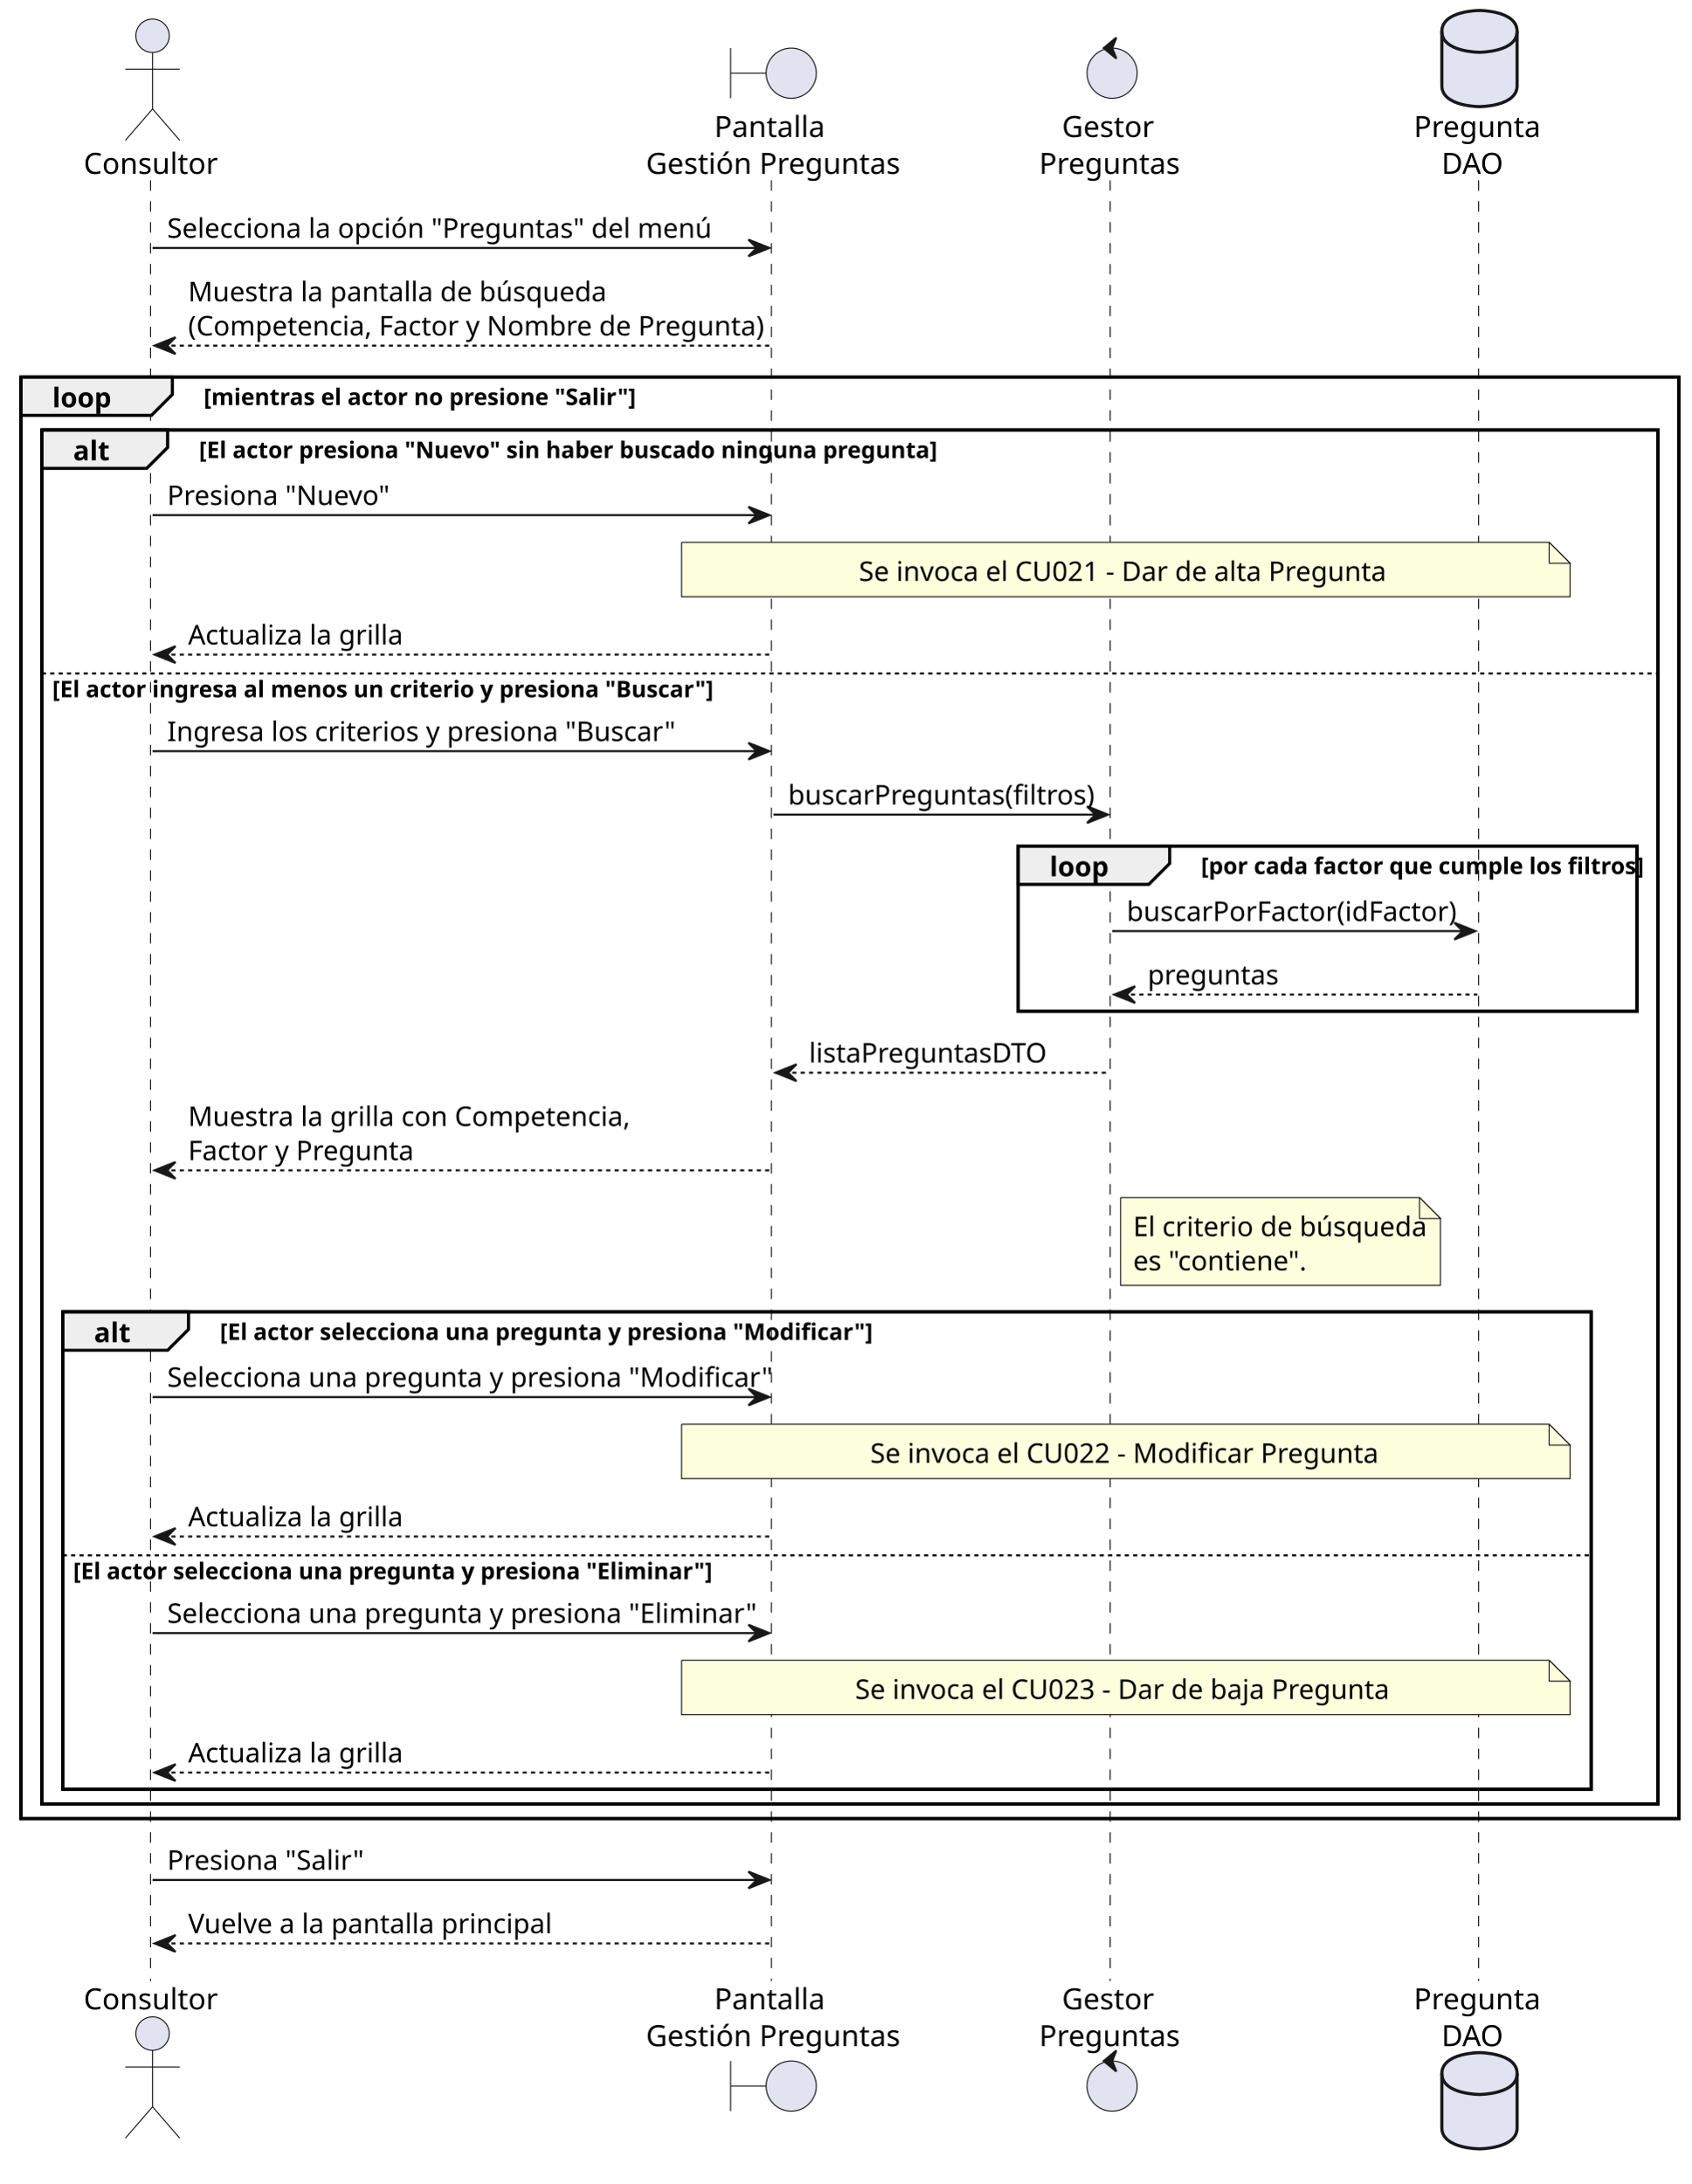
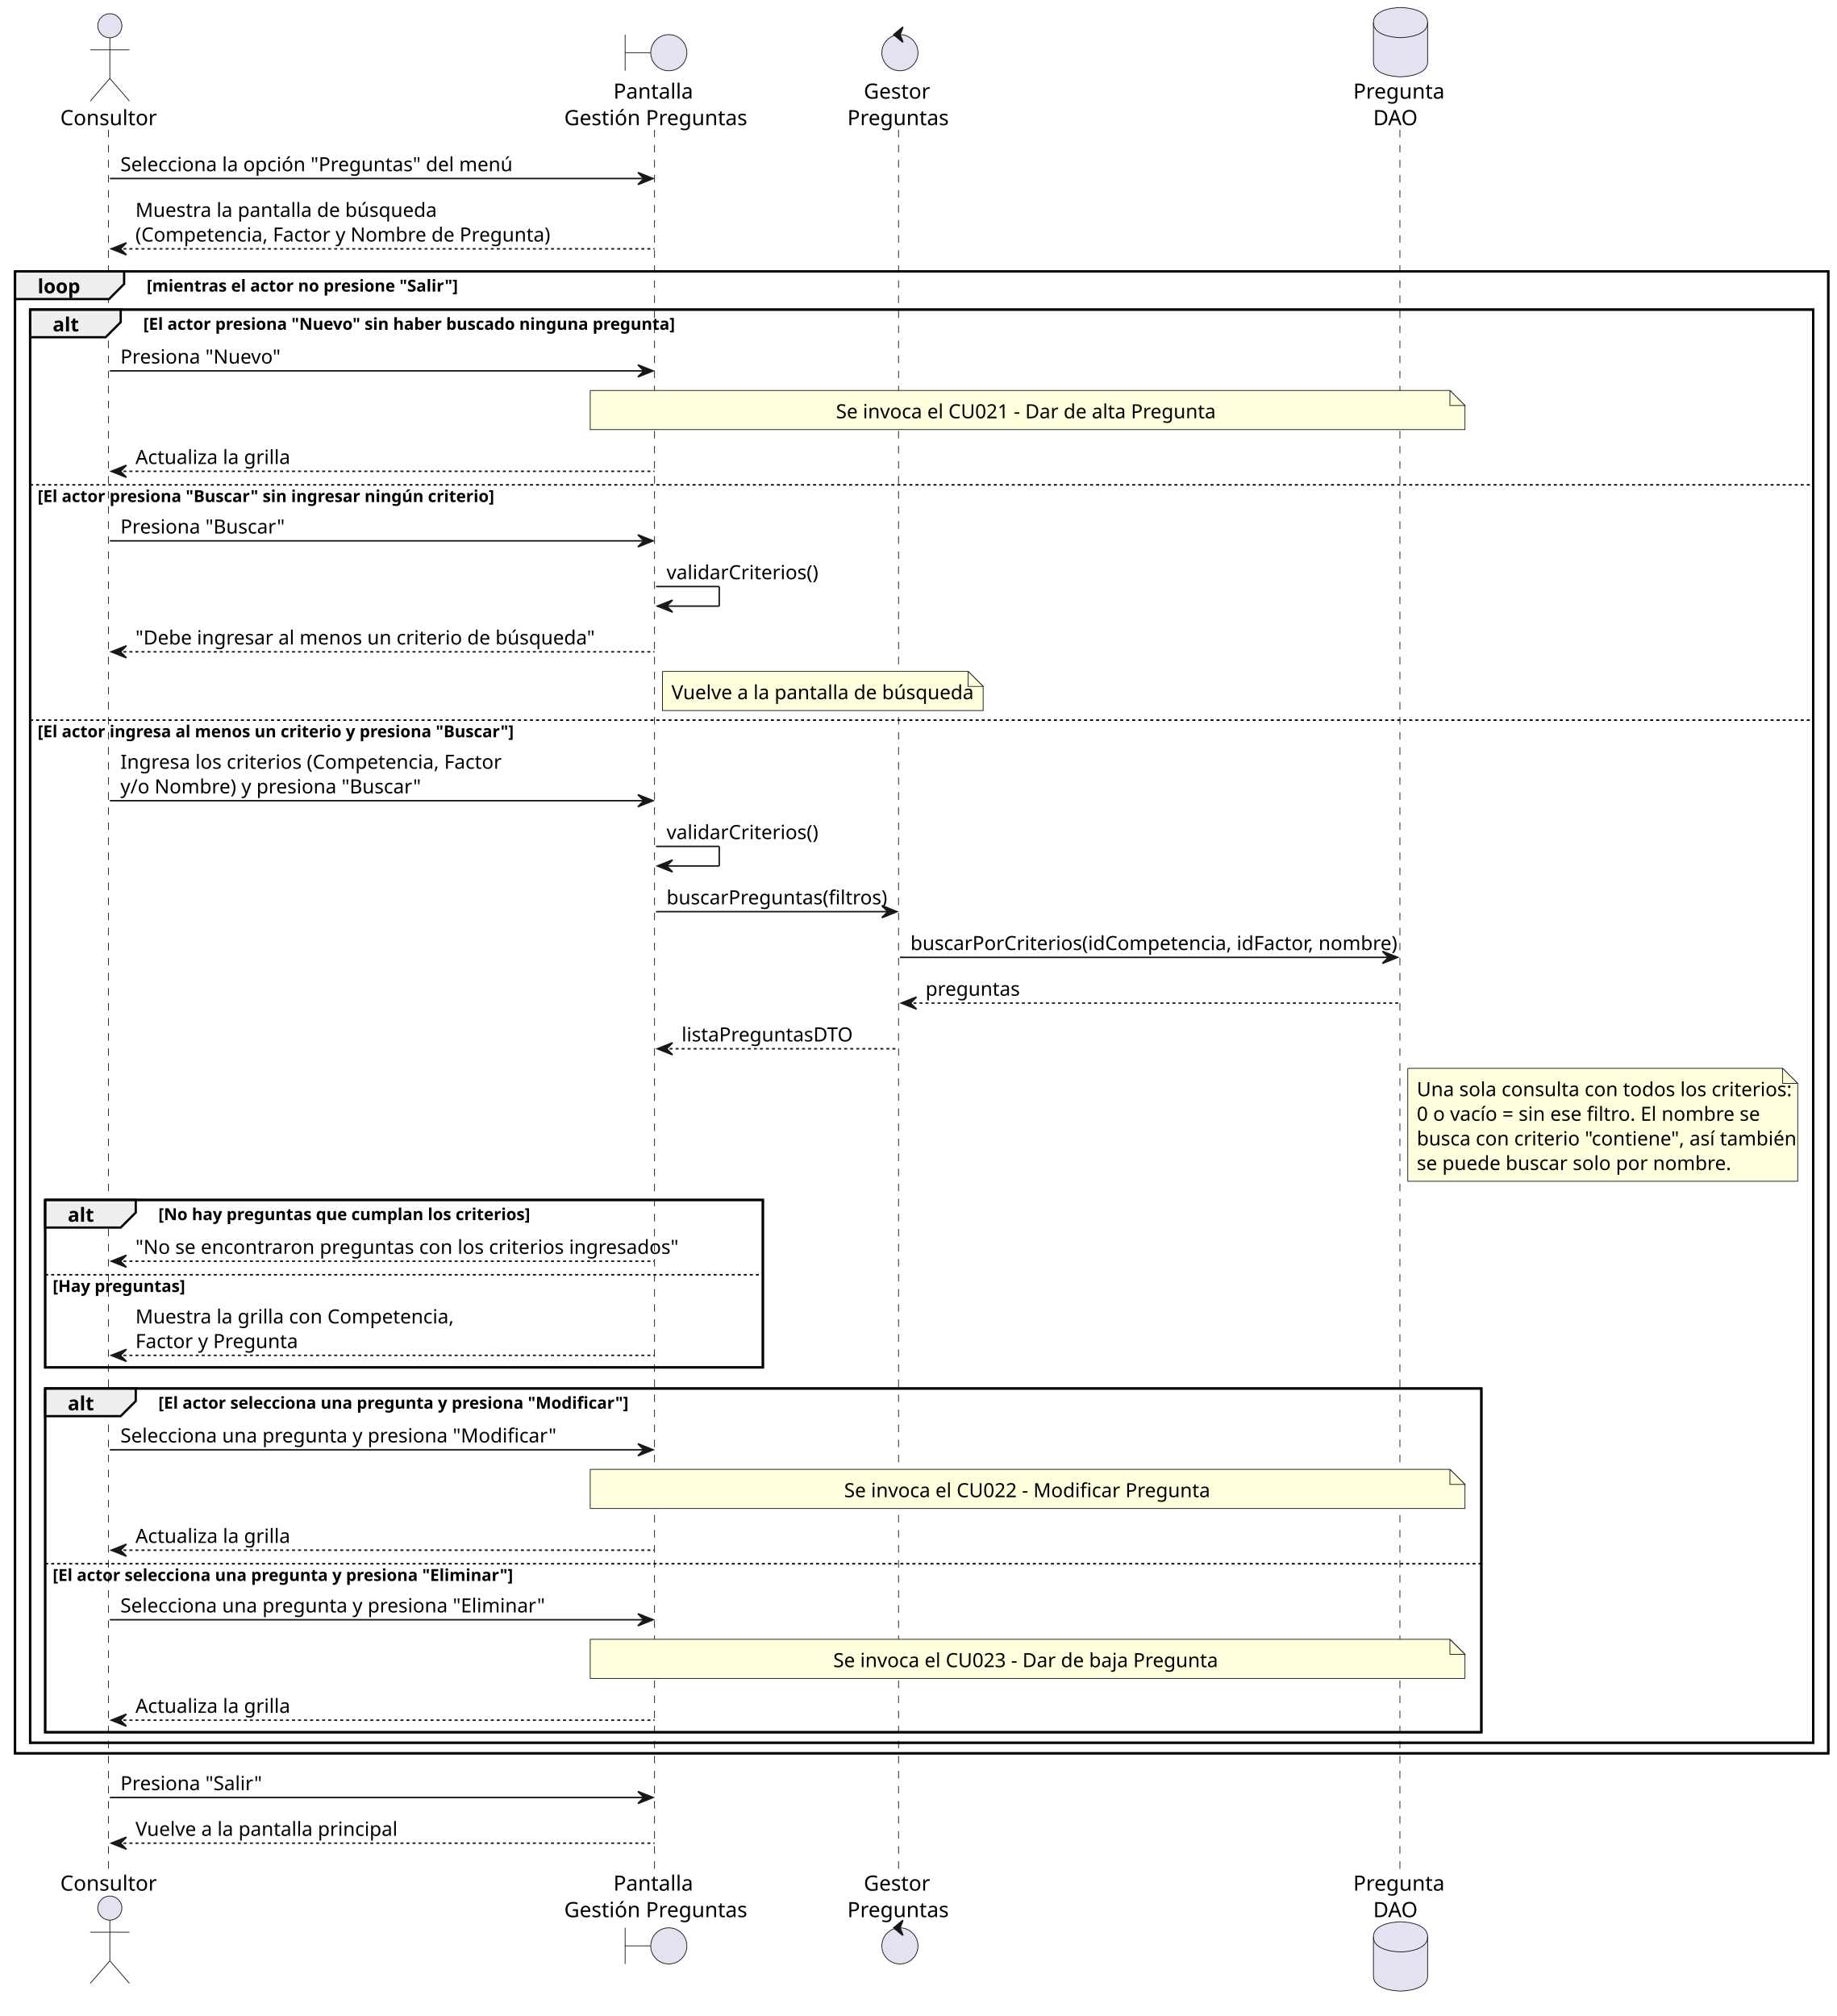
- <svg xmlns="http://www.w3.org/2000/svg" contentStyleType="text/css" height="1044px" preserveAspectRatio="none" style="width:809px;height:1044px;background:#FFFFFF;" version="1.1" viewBox="0 0 809 1044" width="809px" zoomAndPan="magnify">
+ <svg xmlns="http://www.w3.org/2000/svg" contentStyleType="text/css" data-diagram-type="SEQUENCE" height="1339px" preserveAspectRatio="none" style="width:1220px;height:1339px;background:#FFFFFF;" version="1.1" viewBox="0 0 1220 1339" width="1220px" zoomAndPan="magnify">
  <defs />
  <g>
-     <rect fill="none" height="689.406" style="stroke:#000000;stroke-width:1.5;" width="793.013" x="10" y="180.273" />
-     <rect fill="none" height="657.055" style="stroke:#000000;stroke-width:1.5;" width="773.013" x="20" y="205.625" />
-     <rect fill="none" height="79.055" style="stroke:#000000;stroke-width:1.5;" width="295.967" x="487.046" y="404.57" />
-     <rect fill="none" height="228.297" style="stroke:#000000;stroke-width:1.5;" width="731.096" x="30" y="627.383" />
-     <line style="stroke:#181818;stroke-width:0.5;stroke-dasharray:5.0,5.0;" x1="72" x2="72" y1="86.219" y2="947.383" />
-     <line style="stroke:#181818;stroke-width:0.5;stroke-dasharray:5.0,5.0;" x1="368.979" x2="368.979" y1="86.219" y2="947.383" />
-     <line style="stroke:#181818;stroke-width:0.5;stroke-dasharray:5.0,5.0;" x1="531.046" x2="531.046" y1="86.219" y2="947.383" />
-     <line style="stroke:#181818;stroke-width:0.5;stroke-dasharray:5.0,5.0;" x1="707.255" x2="707.255" y1="86.219" y2="947.383" />
-     <text fill="#000000" font-family="sans-serif" font-size="14" lengthAdjust="spacing" textLength="59.917" x="40" y="83.143">Consultor</text>
-     <ellipse cx="72.959" cy="17.109" fill="#E2E2F0" rx="8" ry="8" style="stroke:#181818;stroke-width:0.5;" />
-     <path d="M72.959,25.109 L72.959,52.109 M59.959,33.109 L85.959,33.109 M72.959,52.109 L59.959,67.109 M72.959,52.109 L85.959,67.109 " fill="none" style="stroke:#181818;stroke-width:0.5;" />
-     <text fill="#000000" font-family="sans-serif" font-size="14" lengthAdjust="spacing" textLength="59.917" x="40" y="960.916">Consultor</text>
-     <ellipse cx="72.959" cy="972.492" fill="#E2E2F0" rx="8" ry="8" style="stroke:#181818;stroke-width:0.5;" />
-     <path d="M72.959,980.492 L72.959,1007.492 M59.959,988.492 L85.959,988.492 M72.959,1007.492 L59.959,1022.492 M72.959,1007.492 L85.959,1022.492 " fill="none" style="stroke:#181818;stroke-width:0.5;" />
-     <text fill="#000000" font-family="sans-serif" font-size="14" lengthAdjust="spacing" textLength="50.593" x="341.662" y="65.533">Pantalla</text>
-     <text fill="#000000" font-family="sans-serif" font-size="14" lengthAdjust="spacing" textLength="115.958" x="308.979" y="83.143">Gestión Preguntas</text>
-     <path d="M349.459,23 L349.459,47 M349.459,35 L366.459,35 " fill="none" style="stroke:#181818;stroke-width:0.5;" />
-     <ellipse cx="378.459" cy="35" fill="#E2E2F0" rx="12" ry="12" style="stroke:#181818;stroke-width:0.5;" />
-     <text fill="#000000" font-family="sans-serif" font-size="14" lengthAdjust="spacing" textLength="50.593" x="341.662" y="960.916">Pantalla</text>
-     <text fill="#000000" font-family="sans-serif" font-size="14" lengthAdjust="spacing" textLength="115.958" x="308.979" y="978.525">Gestión Preguntas</text>
-     <path d="M349.459,985.602 L349.459,1009.602 M349.459,997.602 L366.459,997.602 " fill="none" style="stroke:#181818;stroke-width:0.5;" />
-     <ellipse cx="378.459" cy="997.602" fill="#E2E2F0" rx="12" ry="12" style="stroke:#181818;stroke-width:0.5;" />
-     <text fill="#000000" font-family="sans-serif" font-size="14" lengthAdjust="spacing" textLength="42.014" x="507.95" y="65.533">Gestor</text>
-     <text fill="#000000" font-family="sans-serif" font-size="14" lengthAdjust="spacing" textLength="63.82" x="497.046" y="83.143">Preguntas</text>
-     <ellipse cx="531.957" cy="35" fill="#E2E2F0" rx="12" ry="12" style="stroke:#181818;stroke-width:0.5;" />
-     <polygon fill="#181818" points="527.957,23,533.957,18,531.957,23,533.957,28,527.957,23" style="stroke:#181818;stroke-width:1;" />
-     <text fill="#000000" font-family="sans-serif" font-size="14" lengthAdjust="spacing" textLength="42.014" x="507.95" y="960.916">Gestor</text>
-     <text fill="#000000" font-family="sans-serif" font-size="14" lengthAdjust="spacing" textLength="63.82" x="497.046" y="978.525">Preguntas</text>
-     <ellipse cx="531.957" cy="997.602" fill="#E2E2F0" rx="12" ry="12" style="stroke:#181818;stroke-width:0.5;" />
-     <polygon fill="#181818" points="527.957,985.602,533.957,980.602,531.957,985.602,533.957,990.602,527.957,985.602" style="stroke:#181818;stroke-width:1;" />
-     <text fill="#000000" font-family="sans-serif" font-size="14" lengthAdjust="spacing" textLength="56.82" x="676.255" y="65.533">Pregunta</text>
-     <text fill="#000000" font-family="sans-serif" font-size="14" lengthAdjust="spacing" textLength="30.338" x="689.497" y="83.143">DAO</text>
-     <path d="M689.665,15 C689.665,5 707.665,5 707.665,5 C707.665,5 725.665,5 725.665,15 L725.665,41 C725.665,51 707.665,51 707.665,51 C707.665,51 689.665,51 689.665,41 L689.665,15 " fill="#E2E2F0" style="stroke:#181818;stroke-width:1.5;" />
-     <path d="M689.665,15 C689.665,25 707.665,25 707.665,25 C707.665,25 725.665,25 725.665,15 " fill="none" style="stroke:#181818;stroke-width:1.5;" />
-     <text fill="#000000" font-family="sans-serif" font-size="14" lengthAdjust="spacing" textLength="56.82" x="676.255" y="960.916">Pregunta</text>
-     <text fill="#000000" font-family="sans-serif" font-size="14" lengthAdjust="spacing" textLength="30.338" x="689.497" y="978.525">DAO</text>
-     <path d="M689.665,991.602 C689.665,981.602 707.665,981.602 707.665,981.602 C707.665,981.602 725.665,981.602 725.665,991.602 L725.665,1017.602 C725.665,1027.602 707.665,1027.602 707.665,1027.602 C707.665,1027.602 689.665,1027.602 689.665,1017.602 L689.665,991.602 " fill="#E2E2F0" style="stroke:#181818;stroke-width:1.5;" />
-     <path d="M689.665,991.602 C689.665,1001.602 707.665,1001.602 707.665,1001.602 C707.665,1001.602 725.665,1001.602 725.665,991.602 " fill="none" style="stroke:#181818;stroke-width:1.5;" />
-     <polygon fill="#181818" points="357.959,114.57,367.959,118.57,357.959,122.57,361.959,118.57" style="stroke:#181818;stroke-width:1;" />
-     <line style="stroke:#181818;stroke-width:1;" x1="72.959" x2="363.959" y1="118.57" y2="118.57" />
-     <text fill="#000000" font-family="sans-serif" font-size="13" lengthAdjust="spacing" textLength="248.441" x="79.959" y="113.714">Selecciona la opción "Preguntas" del menú</text>
-     <polygon fill="#181818" points="83.959,161.273,73.959,165.273,83.959,169.273,79.959,165.273" style="stroke:#181818;stroke-width:1;" />
-     <line style="stroke:#181818;stroke-width:1;stroke-dasharray:2.0,2.0;" x1="77.959" x2="368.959" y1="165.273" y2="165.273" />
-     <text fill="#000000" font-family="sans-serif" font-size="13" lengthAdjust="spacing" textLength="188.633" x="89.959" y="144.065">Muestra la pantalla de búsqueda</text>
-     <text fill="#000000" font-family="sans-serif" font-size="13" lengthAdjust="spacing" textLength="263.726" x="89.959" y="160.417">(Competencia, Factor y Nombre de Pregunta)</text>
-     <path d="M10,180.273 L82.435,180.273 L82.435,188.625 L72.435,198.625 L10,198.625 L10,180.273 " fill="#EEEEEE" style="stroke:#000000;stroke-width:1.5;" />
-     <rect fill="none" height="689.406" style="stroke:#000000;stroke-width:1.5;" width="793.013" x="10" y="180.273" />
+     <rect fill="none" height="984.242" style="stroke:#000000;stroke-width:1.5;" width="1204.297" x="10" y="180.273" />
+     <rect fill="none" height="951.891" style="stroke:#000000;stroke-width:1.5;" width="1184.297" x="20" y="205.625" />
+     <rect fill="none" height="111.242" style="stroke:#000000;stroke-width:1.5;" width="476.68" x="30" y="796.977" />
+     <rect fill="none" height="228.297" style="stroke:#000000;stroke-width:1.5;" width="953.89" x="30" y="922.219" />
+     <g>
+       <rect fill="#000000" fill-opacity="0" height="1156" width="8" x="68.959" y="86.219" />
+       <line style="stroke:#181818;stroke-width:0.5;stroke-dasharray:5,5;" x1="72" x2="72" y1="86.219" y2="1242.219" />
+     </g>
+     <g>
+       <rect fill="#000000" fill-opacity="0" height="1156" width="8" x="431.701" y="86.219" />
+       <line style="stroke:#181818;stroke-width:0.5;stroke-dasharray:5,5;" x1="434.722" x2="434.722" y1="86.219" y2="1242.219" />
+     </g>
+     <g>
+       <rect fill="#000000" fill-opacity="0" height="1156" width="8" x="593.699" y="86.219" />
+       <line style="stroke:#181818;stroke-width:0.5;stroke-dasharray:5,5;" x1="596.789" x2="596.789" y1="86.219" y2="1242.219" />
+     </g>
+     <g>
+       <rect fill="#000000" fill-opacity="0" height="1156" width="8" x="926.202" y="86.219" />
+       <line style="stroke:#181818;stroke-width:0.5;stroke-dasharray:5,5;" x1="929.792" x2="929.792" y1="86.219" y2="1242.219" />
+     </g>
+     <g class="participant participant-head" data-participant="Consultor">
+       <text fill="#000000" font-family="sans-serif" font-size="14" lengthAdjust="spacing" textLength="59.917" x="40" y="83.143">Consultor</text>
+       <ellipse cx="72.959" cy="17.109" fill="#E2E2F0" rx="8" ry="8" style="stroke:#181818;stroke-width:0.5;" />
+       <path d="M72.959,25.109 L72.959,52.109 M59.959,33.109 L85.959,33.109 M72.959,52.109 L59.959,67.109 M72.959,52.109 L85.959,67.109" fill="none" style="stroke:#181818;stroke-width:0.5;" />
+     </g>
+     <g class="participant participant-tail" data-participant="Consultor">
+       <text fill="#000000" font-family="sans-serif" font-size="14" lengthAdjust="spacing" textLength="59.917" x="40" y="1255.752">Consultor</text>
+       <ellipse cx="72.959" cy="1267.328" fill="#E2E2F0" rx="8" ry="8" style="stroke:#181818;stroke-width:0.5;" />
+       <path d="M72.959,1275.328 L72.959,1302.328 M59.959,1283.328 L85.959,1283.328 M72.959,1302.328 L59.959,1317.328 M72.959,1302.328 L85.959,1317.328" fill="none" style="stroke:#181818;stroke-width:0.5;" />
+     </g>
+     <g class="participant participant-head" data-participant="PANT">
+       <text fill="#000000" font-family="sans-serif" font-size="14" lengthAdjust="spacing" textLength="50.593" x="407.405" y="65.533">Pantalla</text>
+       <text fill="#000000" font-family="sans-serif" font-size="14" lengthAdjust="spacing" textLength="115.958" x="374.722" y="83.143">Gestión Preguntas</text>
+       <path d="M415.201,23 L415.201,47 M415.201,35 L432.201,35" fill="none" style="stroke:#181818;stroke-width:0.5;" />
+       <ellipse cx="444.201" cy="35" fill="#E2E2F0" rx="12" ry="12" style="stroke:#181818;stroke-width:0.5;" />
+     </g>
+     <g class="participant participant-tail" data-participant="PANT">
+       <text fill="#000000" font-family="sans-serif" font-size="14" lengthAdjust="spacing" textLength="50.593" x="407.405" y="1255.752">Pantalla</text>
+       <text fill="#000000" font-family="sans-serif" font-size="14" lengthAdjust="spacing" textLength="115.958" x="374.722" y="1273.361">Gestión Preguntas</text>
+       <path d="M415.201,1280.438 L415.201,1304.438 M415.201,1292.438 L432.201,1292.438" fill="none" style="stroke:#181818;stroke-width:0.5;" />
+       <ellipse cx="444.201" cy="1292.438" fill="#E2E2F0" rx="12" ry="12" style="stroke:#181818;stroke-width:0.5;" />
+     </g>
+     <g class="participant participant-head" data-participant="GES">
+       <text fill="#000000" font-family="sans-serif" font-size="14" lengthAdjust="spacing" textLength="42.014" x="573.692" y="65.533">Gestor</text>
+       <text fill="#000000" font-family="sans-serif" font-size="14" lengthAdjust="spacing" textLength="63.82" x="562.789" y="83.143">Preguntas</text>
+       <ellipse cx="597.699" cy="35" fill="#E2E2F0" rx="12" ry="12" style="stroke:#181818;stroke-width:0.5;" />
+       <polygon fill="#181818" points="593.699,23,599.699,18,597.699,23,599.699,28,593.699,23" style="stroke:#181818;stroke-width:1;" />
+     </g>
+     <g class="participant participant-tail" data-participant="GES">
+       <text fill="#000000" font-family="sans-serif" font-size="14" lengthAdjust="spacing" textLength="42.014" x="573.692" y="1255.752">Gestor</text>
+       <text fill="#000000" font-family="sans-serif" font-size="14" lengthAdjust="spacing" textLength="63.82" x="562.789" y="1273.361">Preguntas</text>
+       <ellipse cx="597.699" cy="1292.438" fill="#E2E2F0" rx="12" ry="12" style="stroke:#181818;stroke-width:0.5;" />
+       <polygon fill="#181818" points="593.699,1280.438,599.699,1275.438,597.699,1280.438,599.699,1285.438,593.699,1280.438" style="stroke:#181818;stroke-width:1;" />
+     </g>
+     <g class="participant participant-head" data-participant="DAO">
+       <text fill="#000000" font-family="sans-serif" font-size="14" lengthAdjust="spacing" textLength="56.82" x="898.792" y="65.533">Pregunta</text>
+       <text fill="#000000" font-family="sans-serif" font-size="14" lengthAdjust="spacing" textLength="30.338" x="912.033" y="83.143">DAO</text>
+       <path d="M912.202,15 C912.202,5 930.202,5 930.202,5 C930.202,5 948.202,5 948.202,15 L948.202,41 C948.202,51 930.202,51 930.202,51 C930.202,51 912.202,51 912.202,41 L912.202,15" fill="#E2E2F0" style="stroke:#181818;stroke-width:0.5;" />
+       <path d="M912.202,15 C912.202,25 930.202,25 930.202,25 C930.202,25 948.202,25 948.202,15" fill="none" style="stroke:#181818;stroke-width:0.5;" />
+     </g>
+     <g class="participant participant-tail" data-participant="DAO">
+       <text fill="#000000" font-family="sans-serif" font-size="14" lengthAdjust="spacing" textLength="56.82" x="898.792" y="1255.752">Pregunta</text>
+       <text fill="#000000" font-family="sans-serif" font-size="14" lengthAdjust="spacing" textLength="30.338" x="912.033" y="1273.361">DAO</text>
+       <path d="M912.202,1286.438 C912.202,1276.438 930.202,1276.438 930.202,1276.438 C930.202,1276.438 948.202,1276.438 948.202,1286.438 L948.202,1312.438 C948.202,1322.438 930.202,1322.438 930.202,1322.438 C930.202,1322.438 912.202,1322.438 912.202,1312.438 L912.202,1286.438" fill="#E2E2F0" style="stroke:#181818;stroke-width:0.5;" />
+       <path d="M912.202,1286.438 C912.202,1296.438 930.202,1296.438 930.202,1296.438 C930.202,1296.438 948.202,1296.438 948.202,1286.438" fill="none" style="stroke:#181818;stroke-width:0.5;" />
+     </g>
+     <g class="message" data-participant-1="Consultor" data-participant-2="PANT">
+       <polygon fill="#181818" points="423.701,114.57,433.701,118.57,423.701,122.57,427.701,118.57" style="stroke:#181818;stroke-width:1;" />
+       <line style="stroke:#181818;stroke-width:1;" x1="72.959" x2="429.701" y1="118.57" y2="118.57" />
+       <text fill="#000000" font-family="sans-serif" font-size="13" lengthAdjust="spacing" textLength="248.441" x="79.959" y="113.714">Selecciona la opción "Preguntas" del menú</text>
+     </g>
+     <g class="message" data-participant-1="PANT" data-participant-2="Consultor">
+       <polygon fill="#181818" points="83.959,161.273,73.959,165.273,83.959,169.273,79.959,165.273" style="stroke:#181818;stroke-width:1;" />
+       <line style="stroke:#181818;stroke-width:1;stroke-dasharray:2,2;" x1="77.959" x2="434.701" y1="165.273" y2="165.273" />
+       <text fill="#000000" font-family="sans-serif" font-size="13" lengthAdjust="spacing" textLength="188.633" x="89.959" y="144.065">Muestra la pantalla de búsqueda</text>
+       <text fill="#000000" font-family="sans-serif" font-size="13" lengthAdjust="spacing" textLength="263.726" x="89.959" y="160.417">(Competencia, Factor y Nombre de Pregunta)</text>
+     </g>
+     <path d="M10,180.273 L82.435,180.273 L82.435,188.625 L72.435,198.625 L10,198.625 L10,180.273" fill="#EEEEEE" style="stroke:#000000;stroke-width:1.5;" />
+     <rect fill="none" height="984.242" style="stroke:#000000;stroke-width:1.5;" width="1204.297" x="10" y="180.273" />
    <text fill="#000000" font-family="sans-serif" font-size="13" font-weight="bold" lengthAdjust="spacing" textLength="27.435" x="25" y="194.769">loop</text>
    <text fill="#000000" font-family="sans-serif" font-size="11" font-weight="bold" lengthAdjust="spacing" textLength="198.097" x="97.435" y="193.692">[mientras el actor no presione "Salir"]</text>
-     <path d="M20,205.625 L80.171,205.625 L80.171,213.977 L70.171,223.977 L20,223.977 L20,205.625 " fill="#EEEEEE" style="stroke:#000000;stroke-width:1.5;" />
-     <rect fill="none" height="657.055" style="stroke:#000000;stroke-width:1.5;" width="773.013" x="20" y="205.625" />
+     <path d="M20,205.625 L80.171,205.625 L80.171,213.977 L70.171,223.977 L20,223.977 L20,205.625" fill="#EEEEEE" style="stroke:#000000;stroke-width:1.5;" />
+     <rect fill="none" height="951.891" style="stroke:#000000;stroke-width:1.5;" width="1184.297" x="20" y="205.625" />
    <text fill="#000000" font-family="sans-serif" font-size="13" font-weight="bold" lengthAdjust="spacing" textLength="15.171" x="35" y="220.12">alt</text>
    <text fill="#000000" font-family="sans-serif" font-size="11" font-weight="bold" lengthAdjust="spacing" textLength="339.867" x="95.171" y="219.044">[El actor presiona "Nuevo" sin haber buscado ninguna pregunta]</text>
-     <polygon fill="#181818" points="357.959,242.328,367.959,246.328,357.959,250.328,361.959,246.328" style="stroke:#181818;stroke-width:1;" />
-     <line style="stroke:#181818;stroke-width:1;" x1="72.959" x2="363.959" y1="246.328" y2="246.328" />
-     <text fill="#000000" font-family="sans-serif" font-size="13" lengthAdjust="spacing" textLength="101.728" x="79.959" y="241.472">Presiona "Nuevo"</text>
-     <path d="M326,259.328 L326,285.328 L751,285.328 L751,269.328 L741,259.328 L326,259.328 " fill="#FEFFDD" style="stroke:#181818;stroke-width:0.5;" />
-     <path d="M741,259.328 L741,269.328 L751,269.328 L741,259.328 " fill="#FEFFDD" style="stroke:#181818;stroke-width:0.5;" />
-     <text fill="#000000" font-family="sans-serif" font-size="13" lengthAdjust="spacing" textLength="246.416" x="410.84" y="277.823">Se invoca el CU021 - Dar de alta Pregunta</text>
-     <polygon fill="#181818" points="83.959,309.031,73.959,313.031,83.959,317.031,79.959,313.031" style="stroke:#181818;stroke-width:1;" />
-     <line style="stroke:#181818;stroke-width:1;stroke-dasharray:2.0,2.0;" x1="77.959" x2="368.959" y1="313.031" y2="313.031" />
-     <text fill="#000000" font-family="sans-serif" font-size="13" lengthAdjust="spacing" textLength="97.544" x="89.959" y="308.175">Actualiza la grilla</text>
-     <line style="stroke:#000000;stroke-width:1;stroke-dasharray:2.0,2.0;" x1="20" x2="793.013" y1="322.031" y2="322.031" />
-     <text fill="#000000" font-family="sans-serif" font-size="11" font-weight="bold" lengthAdjust="spacing" textLength="306.303" x="25" y="333.45">[El actor ingresa al menos un criterio y presiona "Buscar"]</text>
-     <polygon fill="#181818" points="357.959,355.219,367.959,359.219,357.959,363.219,361.959,359.219" style="stroke:#181818;stroke-width:1;" />
-     <line style="stroke:#181818;stroke-width:1;" x1="72.959" x2="363.959" y1="359.219" y2="359.219" />
-     <text fill="#000000" font-family="sans-serif" font-size="13" lengthAdjust="spacing" textLength="229.601" x="79.959" y="354.362">Ingresa los criterios y presiona "Buscar"</text>
-     <polygon fill="#181818" points="519.957,385.57,529.957,389.57,519.957,393.57,523.957,389.57" style="stroke:#181818;stroke-width:1;" />
-     <line style="stroke:#181818;stroke-width:1;" x1="369.959" x2="525.957" y1="389.57" y2="389.57" />
-     <text fill="#000000" font-family="sans-serif" font-size="13" lengthAdjust="spacing" textLength="137.998" x="376.959" y="384.714">buscarPreguntas(filtros)</text>
-     <path d="M487.046,404.57 L559.481,404.57 L559.481,412.922 L549.481,422.922 L487.046,422.922 L487.046,404.57 " fill="#EEEEEE" style="stroke:#000000;stroke-width:1.5;" />
-     <rect fill="none" height="79.055" style="stroke:#000000;stroke-width:1.5;" width="295.967" x="487.046" y="404.57" />
-     <text fill="#000000" font-family="sans-serif" font-size="13" font-weight="bold" lengthAdjust="spacing" textLength="27.435" x="502.046" y="419.065">loop</text>
-     <text fill="#000000" font-family="sans-serif" font-size="11" font-weight="bold" lengthAdjust="spacing" textLength="203.532" x="574.481" y="417.989">[por cada factor que cumple los filtros]</text>
-     <polygon fill="#181818" points="695.665,441.273,705.665,445.273,695.665,449.273,699.665,445.273" style="stroke:#181818;stroke-width:1;" />
-     <line style="stroke:#181818;stroke-width:1;" x1="531.957" x2="701.665" y1="445.273" y2="445.273" />
-     <text fill="#000000" font-family="sans-serif" font-size="13" lengthAdjust="spacing" textLength="151.709" x="538.957" y="440.417">buscarPorFactor(idFactor)</text>
-     <polygon fill="#181818" points="542.957,471.625,532.957,475.625,542.957,479.625,538.957,475.625" style="stroke:#181818;stroke-width:1;" />
-     <line style="stroke:#181818;stroke-width:1;stroke-dasharray:2.0,2.0;" x1="536.957" x2="706.665" y1="475.625" y2="475.625" />
-     <text fill="#000000" font-family="sans-serif" font-size="13" lengthAdjust="spacing" textLength="57.821" x="548.957" y="470.769">preguntas</text>
-     <polygon fill="#181818" points="380.959,508.977,370.959,512.977,380.959,516.977,376.959,512.977" style="stroke:#181818;stroke-width:1;" />
-     <line style="stroke:#181818;stroke-width:1;stroke-dasharray:2.0,2.0;" x1="374.959" x2="530.957" y1="512.977" y2="512.977" />
-     <text fill="#000000" font-family="sans-serif" font-size="13" lengthAdjust="spacing" textLength="109.821" x="386.959" y="508.12">listaPreguntasDTO</text>
-     <polygon fill="#181818" points="83.959,555.68,73.959,559.68,83.959,563.68,79.959,559.68" style="stroke:#181818;stroke-width:1;" />
-     <line style="stroke:#181818;stroke-width:1;stroke-dasharray:2.0,2.0;" x1="77.959" x2="368.959" y1="559.68" y2="559.68" />
-     <text fill="#000000" font-family="sans-serif" font-size="13" lengthAdjust="spacing" textLength="200.148" x="89.959" y="538.472">Muestra la grilla con Competencia,</text>
-     <text fill="#000000" font-family="sans-serif" font-size="13" lengthAdjust="spacing" textLength="103.327" x="89.959" y="554.823">Factor y Pregunta</text>
-     <path d="M536,572.68 L536,614.68 L689,614.68 L689,582.68 L679,572.68 L536,572.68 " fill="#FEFFDD" style="stroke:#181818;stroke-width:0.5;" />
-     <path d="M679,572.68 L679,582.68 L689,582.68 L679,572.68 " fill="#FEFFDD" style="stroke:#181818;stroke-width:0.5;" />
-     <text fill="#000000" font-family="sans-serif" font-size="13" lengthAdjust="spacing" textLength="132.971" x="542" y="591.175">El criterio de búsqueda</text>
-     <text fill="#000000" font-family="sans-serif" font-size="13" lengthAdjust="spacing" textLength="79.333" x="542" y="607.526">es "contiene".</text>
-     <path d="M30,627.383 L90.171,627.383 L90.171,635.734 L80.171,645.734 L30,645.734 L30,627.383 " fill="#EEEEEE" style="stroke:#000000;stroke-width:1.5;" />
-     <rect fill="none" height="228.297" style="stroke:#000000;stroke-width:1.5;" width="731.096" x="30" y="627.383" />
-     <text fill="#000000" font-family="sans-serif" font-size="13" font-weight="bold" lengthAdjust="spacing" textLength="15.171" x="45" y="641.878">alt</text>
-     <text fill="#000000" font-family="sans-serif" font-size="11" font-weight="bold" lengthAdjust="spacing" textLength="300.169" x="105.171" y="640.802">[El actor selecciona una pregunta y presiona "Modificar"]</text>
-     <polygon fill="#181818" points="357.959,664.086,367.959,668.086,357.959,672.086,361.959,668.086" style="stroke:#181818;stroke-width:1;" />
-     <line style="stroke:#181818;stroke-width:1;" x1="72.959" x2="363.959" y1="668.086" y2="668.086" />
-     <text fill="#000000" font-family="sans-serif" font-size="13" lengthAdjust="spacing" textLength="273" x="79.959" y="663.23">Selecciona una pregunta y presiona "Modificar"</text>
-     <path d="M326,681.086 L326,707.086 L751,707.086 L751,691.086 L741,681.086 L326,681.086 " fill="#FEFFDD" style="stroke:#181818;stroke-width:0.5;" />
-     <path d="M741,681.086 L741,691.086 L751,691.086 L741,681.086 " fill="#FEFFDD" style="stroke:#181818;stroke-width:0.5;" />
-     <text fill="#000000" font-family="sans-serif" font-size="13" lengthAdjust="spacing" textLength="235.561" x="416.267" y="699.581">Se invoca el CU022 - Modificar Pregunta</text>
-     <polygon fill="#181818" points="83.959,730.789,73.959,734.789,83.959,738.789,79.959,734.789" style="stroke:#181818;stroke-width:1;" />
-     <line style="stroke:#181818;stroke-width:1;stroke-dasharray:2.0,2.0;" x1="77.959" x2="368.959" y1="734.789" y2="734.789" />
-     <text fill="#000000" font-family="sans-serif" font-size="13" lengthAdjust="spacing" textLength="97.544" x="89.959" y="729.933">Actualiza la grilla</text>
-     <line style="stroke:#000000;stroke-width:1;stroke-dasharray:2.0,2.0;" x1="30" x2="761.096" y1="743.789" y2="743.789" />
-     <text fill="#000000" font-family="sans-serif" font-size="11" font-weight="bold" lengthAdjust="spacing" textLength="294.68" x="35" y="755.208">[El actor selecciona una pregunta y presiona "Eliminar"]</text>
-     <polygon fill="#181818" points="357.959,776.977,367.959,780.977,357.959,784.977,361.959,780.977" style="stroke:#181818;stroke-width:1;" />
-     <line style="stroke:#181818;stroke-width:1;" x1="72.959" x2="363.959" y1="780.977" y2="780.977" />
-     <text fill="#000000" font-family="sans-serif" font-size="13" lengthAdjust="spacing" textLength="267.217" x="79.959" y="776.12">Selecciona una pregunta y presiona "Eliminar"</text>
-     <path d="M326,793.977 L326,819.977 L751,819.977 L751,803.977 L741,793.977 L326,793.977 " fill="#FEFFDD" style="stroke:#181818;stroke-width:0.5;" />
-     <path d="M741,793.977 L741,803.977 L751,803.977 L741,793.977 " fill="#FEFFDD" style="stroke:#181818;stroke-width:0.5;" />
-     <text fill="#000000" font-family="sans-serif" font-size="13" lengthAdjust="spacing" textLength="250.034" x="409.031" y="812.472">Se invoca el CU023 - Dar de baja Pregunta</text>
-     <polygon fill="#181818" points="83.959,843.68,73.959,847.68,83.959,851.68,79.959,847.68" style="stroke:#181818;stroke-width:1;" />
-     <line style="stroke:#181818;stroke-width:1;stroke-dasharray:2.0,2.0;" x1="77.959" x2="368.959" y1="847.68" y2="847.68" />
-     <text fill="#000000" font-family="sans-serif" font-size="13" lengthAdjust="spacing" textLength="97.544" x="89.959" y="842.823">Actualiza la grilla</text>
-     <polygon fill="#181818" points="357.959,895.031,367.959,899.031,357.959,903.031,361.959,899.031" style="stroke:#181818;stroke-width:1;" />
-     <line style="stroke:#181818;stroke-width:1;" x1="72.959" x2="363.959" y1="899.031" y2="899.031" />
-     <text fill="#000000" font-family="sans-serif" font-size="13" lengthAdjust="spacing" textLength="90.156" x="79.959" y="894.175">Presiona "Salir"</text>
-     <polygon fill="#181818" points="83.959,925.383,73.959,929.383,83.959,933.383,79.959,929.383" style="stroke:#181818;stroke-width:1;" />
-     <line style="stroke:#181818;stroke-width:1;stroke-dasharray:2.0,2.0;" x1="77.959" x2="368.959" y1="929.383" y2="929.383" />
-     <text fill="#000000" font-family="sans-serif" font-size="13" lengthAdjust="spacing" textLength="165.496" x="89.959" y="924.526">Vuelve a la pantalla principal</text>
+     <g class="message" data-participant-1="Consultor" data-participant-2="PANT">
+       <polygon fill="#181818" points="423.701,242.328,433.701,246.328,423.701,250.328,427.701,246.328" style="stroke:#181818;stroke-width:1;" />
+       <line style="stroke:#181818;stroke-width:1;" x1="72.959" x2="429.701" y1="246.328" y2="246.328" />
+       <text fill="#000000" font-family="sans-serif" font-size="13" lengthAdjust="spacing" textLength="101.728" x="79.959" y="241.472">Presiona "Nuevo"</text>
+     </g>
+     <path d="M392,259.328 L392,285.328 L973,285.328 L973,269.328 L963,259.328 L392,259.328" fill="#FEFFDD" style="stroke:#181818;stroke-width:0.5;" />
+     <path d="M963,259.328 L963,269.328 L973,269.328 L963,259.328" fill="#FEFFDD" style="stroke:#181818;stroke-width:0.5;" />
+     <text fill="#000000" font-family="sans-serif" font-size="13" lengthAdjust="spacing" textLength="246.416" x="555.237" y="277.823">Se invoca el CU021 - Dar de alta Pregunta</text>
+     <g class="message" data-participant-1="PANT" data-participant-2="Consultor">
+       <polygon fill="#181818" points="83.959,309.031,73.959,313.031,83.959,317.031,79.959,313.031" style="stroke:#181818;stroke-width:1;" />
+       <line style="stroke:#181818;stroke-width:1;stroke-dasharray:2,2;" x1="77.959" x2="434.701" y1="313.031" y2="313.031" />
+       <text fill="#000000" font-family="sans-serif" font-size="13" lengthAdjust="spacing" textLength="97.544" x="89.959" y="308.175">Actualiza la grilla</text>
+     </g>
+     <line style="stroke:#000000;stroke-width:1;stroke-dasharray:2,2;" x1="20" x2="1204.297" y1="322.031" y2="322.031" />
+     <text fill="#000000" font-family="sans-serif" font-size="11" font-weight="bold" lengthAdjust="spacing" textLength="292.832" x="25" y="333.45">[El actor presiona "Buscar" sin ingresar ningún criterio]</text>
+     <g class="message" data-participant-1="Consultor" data-participant-2="PANT">
+       <polygon fill="#181818" points="423.701,355.219,433.701,359.219,423.701,363.219,427.701,359.219" style="stroke:#181818;stroke-width:1;" />
+       <line style="stroke:#181818;stroke-width:1;" x1="72.959" x2="429.701" y1="359.219" y2="359.219" />
+       <text fill="#000000" font-family="sans-serif" font-size="13" lengthAdjust="spacing" textLength="104.609" x="79.959" y="354.362">Presiona "Buscar"</text>
+     </g>
+     <g class="message" data-participant-1="PANT" data-participant-2="PANT">
+       <line style="stroke:#181818;stroke-width:1;" x1="435.701" x2="477.701" y1="389.57" y2="389.57" />
+       <line style="stroke:#181818;stroke-width:1;" x1="477.701" x2="477.701" y1="389.57" y2="402.57" />
+       <line style="stroke:#181818;stroke-width:1;" x1="436.701" x2="477.701" y1="402.57" y2="402.57" />
+       <polygon fill="#181818" points="446.701,398.57,436.701,402.57,446.701,406.57,442.701,402.57" style="stroke:#181818;stroke-width:1;" />
+       <text fill="#000000" font-family="sans-serif" font-size="13" lengthAdjust="spacing" textLength="95.348" x="442.701" y="384.714">validarCriterios()</text>
+     </g>
+     <g class="message" data-participant-1="PANT" data-participant-2="Consultor">
+       <polygon fill="#181818" points="83.959,428.922,73.959,432.922,83.959,436.922,79.959,432.922" style="stroke:#181818;stroke-width:1;" />
+       <line style="stroke:#181818;stroke-width:1;stroke-dasharray:2,2;" x1="77.959" x2="434.701" y1="432.922" y2="432.922" />
+       <text fill="#000000" font-family="sans-serif" font-size="13" lengthAdjust="spacing" textLength="286.73" x="89.959" y="428.065">"Debe ingresar al menos un criterio de búsqueda"</text>
+     </g>
+     <path d="M440,445.922 L440,471.922 L653,471.922 L653,455.922 L643,445.922 L440,445.922" fill="#FEFFDD" style="stroke:#181818;stroke-width:0.5;" />
+     <path d="M643,445.922 L643,455.922 L653,455.922 L643,445.922" fill="#FEFFDD" style="stroke:#181818;stroke-width:0.5;" />
+     <text fill="#000000" font-family="sans-serif" font-size="13" lengthAdjust="spacing" textLength="192.264" x="446" y="464.417">Vuelve a la pantalla de búsqueda</text>
+     <line style="stroke:#000000;stroke-width:1;stroke-dasharray:2,2;" x1="20" x2="1204.297" y1="478.273" y2="478.273" />
+     <text fill="#000000" font-family="sans-serif" font-size="11" font-weight="bold" lengthAdjust="spacing" textLength="306.303" x="25" y="489.692">[El actor ingresa al menos un criterio y presiona "Buscar"]</text>
+     <g class="message" data-participant-1="Consultor" data-participant-2="PANT">
+       <polygon fill="#181818" points="423.701,527.812,433.701,531.812,423.701,535.812,427.701,531.812" style="stroke:#181818;stroke-width:1;" />
+       <line style="stroke:#181818;stroke-width:1;" x1="72.959" x2="429.701" y1="531.812" y2="531.812" />
+       <text fill="#000000" font-family="sans-serif" font-size="13" lengthAdjust="spacing" textLength="241.312" x="79.959" y="510.604">Ingresa los criterios (Competencia, Factor</text>
+       <text fill="#000000" font-family="sans-serif" font-size="13" lengthAdjust="spacing" textLength="188.411" x="79.959" y="526.956">y/o Nombre) y presiona "Buscar"</text>
+     </g>
+     <g class="message" data-participant-1="PANT" data-participant-2="PANT">
+       <line style="stroke:#181818;stroke-width:1;" x1="435.701" x2="477.701" y1="562.164" y2="562.164" />
+       <line style="stroke:#181818;stroke-width:1;" x1="477.701" x2="477.701" y1="562.164" y2="575.164" />
+       <line style="stroke:#181818;stroke-width:1;" x1="436.701" x2="477.701" y1="575.164" y2="575.164" />
+       <polygon fill="#181818" points="446.701,571.164,436.701,575.164,446.701,579.164,442.701,575.164" style="stroke:#181818;stroke-width:1;" />
+       <text fill="#000000" font-family="sans-serif" font-size="13" lengthAdjust="spacing" textLength="95.348" x="442.701" y="557.308">validarCriterios()</text>
+     </g>
+     <g class="message" data-participant-1="PANT" data-participant-2="GES">
+       <polygon fill="#181818" points="585.699,601.516,595.699,605.516,585.699,609.516,589.699,605.516" style="stroke:#181818;stroke-width:1;" />
+       <line style="stroke:#181818;stroke-width:1;" x1="435.701" x2="591.699" y1="605.516" y2="605.516" />
+       <text fill="#000000" font-family="sans-serif" font-size="13" lengthAdjust="spacing" textLength="137.998" x="442.701" y="600.659">buscarPreguntas(filtros)</text>
+     </g>
+     <g class="message" data-participant-1="GES" data-participant-2="DAO">
+       <polygon fill="#181818" points="918.202,631.867,928.202,635.867,918.202,639.867,922.202,635.867" style="stroke:#181818;stroke-width:1;" />
+       <line style="stroke:#181818;stroke-width:1;" x1="597.699" x2="924.202" y1="635.867" y2="635.867" />
+       <text fill="#000000" font-family="sans-serif" font-size="13" lengthAdjust="spacing" textLength="308.502" x="604.699" y="631.011">buscarPorCriterios(idCompetencia, idFactor, nombre)</text>
+     </g>
+     <g class="message" data-participant-1="DAO" data-participant-2="GES">
+       <polygon fill="#181818" points="608.699,662.219,598.699,666.219,608.699,670.219,604.699,666.219" style="stroke:#181818;stroke-width:1;" />
+       <line style="stroke:#181818;stroke-width:1;stroke-dasharray:2,2;" x1="602.699" x2="929.202" y1="666.219" y2="666.219" />
+       <text fill="#000000" font-family="sans-serif" font-size="13" lengthAdjust="spacing" textLength="57.821" x="614.699" y="661.362">preguntas</text>
+     </g>
+     <g class="message" data-participant-1="GES" data-participant-2="PANT">
+       <polygon fill="#181818" points="446.701,692.57,436.701,696.57,446.701,700.57,442.701,696.57" style="stroke:#181818;stroke-width:1;" />
+       <line style="stroke:#181818;stroke-width:1;stroke-dasharray:2,2;" x1="440.701" x2="596.699" y1="696.57" y2="696.57" />
+       <text fill="#000000" font-family="sans-serif" font-size="13" lengthAdjust="spacing" textLength="109.821" x="452.701" y="691.714">listaPreguntasDTO</text>
+     </g>
+     <path d="M935,709.57 L935,784.57 L1194,784.57 L1194,719.57 L1184,709.57 L935,709.57" fill="#FEFFDD" style="stroke:#181818;stroke-width:0.5;" />
+     <path d="M1184,709.57 L1184,719.57 L1194,719.57 L1184,709.57" fill="#FEFFDD" style="stroke:#181818;stroke-width:0.5;" />
+     <text fill="#000000" font-family="sans-serif" font-size="13" lengthAdjust="spacing" textLength="236.285" x="941" y="728.065">Una sola consulta con todos los criterios:</text>
+     <text fill="#000000" font-family="sans-serif" font-size="13" lengthAdjust="spacing" textLength="220.746" x="941" y="744.417">0 o vacío = sin ese filtro. El nombre se</text>
+     <text fill="#000000" font-family="sans-serif" font-size="13" lengthAdjust="spacing" textLength="238.297" x="941" y="760.769">busca con criterio "contiene", así también</text>
+     <text fill="#000000" font-family="sans-serif" font-size="13" lengthAdjust="spacing" textLength="197.285" x="941" y="777.12">se puede buscar solo por nombre.</text>
+     <path d="M30,796.977 L90.171,796.977 L90.171,805.328 L80.171,815.328 L30,815.328 L30,796.977" fill="#EEEEEE" style="stroke:#000000;stroke-width:1.5;" />
+     <rect fill="none" height="111.242" style="stroke:#000000;stroke-width:1.5;" width="476.68" x="30" y="796.977" />
+     <text fill="#000000" font-family="sans-serif" font-size="13" font-weight="bold" lengthAdjust="spacing" textLength="15.171" x="45" y="811.472">alt</text>
+     <text fill="#000000" font-family="sans-serif" font-size="11" font-weight="bold" lengthAdjust="spacing" textLength="236.543" x="105.171" y="810.395">[No hay preguntas que cumplan los criterios]</text>
+     <g class="message" data-participant-1="PANT" data-participant-2="Consultor">
+       <polygon fill="#181818" points="83.959,833.68,73.959,837.68,83.959,841.68,79.959,837.68" style="stroke:#181818;stroke-width:1;" />
+       <line style="stroke:#181818;stroke-width:1;stroke-dasharray:2,2;" x1="77.959" x2="434.701" y1="837.68" y2="837.68" />
+       <text fill="#000000" font-family="sans-serif" font-size="13" lengthAdjust="spacing" textLength="338.743" x="89.959" y="832.823">"No se encontraron preguntas con los criterios ingresados"</text>
+     </g>
+     <line style="stroke:#000000;stroke-width:1;stroke-dasharray:2,2;" x1="30" x2="506.68" y1="846.68" y2="846.68" />
+     <text fill="#000000" font-family="sans-serif" font-size="11" font-weight="bold" lengthAdjust="spacing" textLength="83.735" x="35" y="858.099">[Hay preguntas]</text>
+     <g class="message" data-participant-1="PANT" data-participant-2="Consultor">
+       <polygon fill="#181818" points="83.959,896.219,73.959,900.219,83.959,904.219,79.959,900.219" style="stroke:#181818;stroke-width:1;" />
+       <line style="stroke:#181818;stroke-width:1;stroke-dasharray:2,2;" x1="77.959" x2="434.701" y1="900.219" y2="900.219" />
+       <text fill="#000000" font-family="sans-serif" font-size="13" lengthAdjust="spacing" textLength="200.148" x="89.959" y="879.011">Muestra la grilla con Competencia,</text>
+       <text fill="#000000" font-family="sans-serif" font-size="13" lengthAdjust="spacing" textLength="103.327" x="89.959" y="895.362">Factor y Pregunta</text>
+     </g>
+     <path d="M30,922.219 L90.171,922.219 L90.171,930.57 L80.171,940.57 L30,940.57 L30,922.219" fill="#EEEEEE" style="stroke:#000000;stroke-width:1.5;" />
+     <rect fill="none" height="228.297" style="stroke:#000000;stroke-width:1.5;" width="953.89" x="30" y="922.219" />
+     <text fill="#000000" font-family="sans-serif" font-size="13" font-weight="bold" lengthAdjust="spacing" textLength="15.171" x="45" y="936.714">alt</text>
+     <text fill="#000000" font-family="sans-serif" font-size="11" font-weight="bold" lengthAdjust="spacing" textLength="300.169" x="105.171" y="935.638">[El actor selecciona una pregunta y presiona "Modificar"]</text>
+     <g class="message" data-participant-1="Consultor" data-participant-2="PANT">
+       <polygon fill="#181818" points="423.701,958.922,433.701,962.922,423.701,966.922,427.701,962.922" style="stroke:#181818;stroke-width:1;" />
+       <line style="stroke:#181818;stroke-width:1;" x1="72.959" x2="429.701" y1="962.922" y2="962.922" />
+       <text fill="#000000" font-family="sans-serif" font-size="13" lengthAdjust="spacing" textLength="273" x="79.959" y="958.065">Selecciona una pregunta y presiona "Modificar"</text>
+     </g>
+     <path d="M392,975.922 L392,1001.922 L973,1001.922 L973,985.922 L963,975.922 L392,975.922" fill="#FEFFDD" style="stroke:#181818;stroke-width:0.5;" />
+     <path d="M963,975.922 L963,985.922 L973,985.922 L963,975.922" fill="#FEFFDD" style="stroke:#181818;stroke-width:0.5;" />
+     <text fill="#000000" font-family="sans-serif" font-size="13" lengthAdjust="spacing" textLength="235.561" x="560.664" y="994.417">Se invoca el CU022 - Modificar Pregunta</text>
+     <g class="message" data-participant-1="PANT" data-participant-2="Consultor">
+       <polygon fill="#181818" points="83.959,1025.625,73.959,1029.625,83.959,1033.625,79.959,1029.625" style="stroke:#181818;stroke-width:1;" />
+       <line style="stroke:#181818;stroke-width:1;stroke-dasharray:2,2;" x1="77.959" x2="434.701" y1="1029.625" y2="1029.625" />
+       <text fill="#000000" font-family="sans-serif" font-size="13" lengthAdjust="spacing" textLength="97.544" x="89.959" y="1024.769">Actualiza la grilla</text>
+     </g>
+     <line style="stroke:#000000;stroke-width:1;stroke-dasharray:2,2;" x1="30" x2="983.89" y1="1038.625" y2="1038.625" />
+     <text fill="#000000" font-family="sans-serif" font-size="11" font-weight="bold" lengthAdjust="spacing" textLength="294.68" x="35" y="1050.044">[El actor selecciona una pregunta y presiona "Eliminar"]</text>
+     <g class="message" data-participant-1="Consultor" data-participant-2="PANT">
+       <polygon fill="#181818" points="423.701,1071.812,433.701,1075.812,423.701,1079.812,427.701,1075.812" style="stroke:#181818;stroke-width:1;" />
+       <line style="stroke:#181818;stroke-width:1;" x1="72.959" x2="429.701" y1="1075.812" y2="1075.812" />
+       <text fill="#000000" font-family="sans-serif" font-size="13" lengthAdjust="spacing" textLength="267.217" x="79.959" y="1070.956">Selecciona una pregunta y presiona "Eliminar"</text>
+     </g>
+     <path d="M392,1088.812 L392,1114.812 L973,1114.812 L973,1098.812 L963,1088.812 L392,1088.812" fill="#FEFFDD" style="stroke:#181818;stroke-width:0.5;" />
+     <path d="M963,1088.812 L963,1098.812 L973,1098.812 L963,1088.812" fill="#FEFFDD" style="stroke:#181818;stroke-width:0.5;" />
+     <text fill="#000000" font-family="sans-serif" font-size="13" lengthAdjust="spacing" textLength="250.034" x="553.428" y="1107.308">Se invoca el CU023 - Dar de baja Pregunta</text>
+     <g class="message" data-participant-1="PANT" data-participant-2="Consultor">
+       <polygon fill="#181818" points="83.959,1138.516,73.959,1142.516,83.959,1146.516,79.959,1142.516" style="stroke:#181818;stroke-width:1;" />
+       <line style="stroke:#181818;stroke-width:1;stroke-dasharray:2,2;" x1="77.959" x2="434.701" y1="1142.516" y2="1142.516" />
+       <text fill="#000000" font-family="sans-serif" font-size="13" lengthAdjust="spacing" textLength="97.544" x="89.959" y="1137.659">Actualiza la grilla</text>
+     </g>
+     <g class="message" data-participant-1="Consultor" data-participant-2="PANT">
+       <polygon fill="#181818" points="423.701,1189.867,433.701,1193.867,423.701,1197.867,427.701,1193.867" style="stroke:#181818;stroke-width:1;" />
+       <line style="stroke:#181818;stroke-width:1;" x1="72.959" x2="429.701" y1="1193.867" y2="1193.867" />
+       <text fill="#000000" font-family="sans-serif" font-size="13" lengthAdjust="spacing" textLength="90.156" x="79.959" y="1189.011">Presiona "Salir"</text>
+     </g>
+     <g class="message" data-participant-1="PANT" data-participant-2="Consultor">
+       <polygon fill="#181818" points="83.959,1220.219,73.959,1224.219,83.959,1228.219,79.959,1224.219" style="stroke:#181818;stroke-width:1;" />
+       <line style="stroke:#181818;stroke-width:1;stroke-dasharray:2,2;" x1="77.959" x2="434.701" y1="1224.219" y2="1224.219" />
+       <text fill="#000000" font-family="sans-serif" font-size="13" lengthAdjust="spacing" textLength="165.496" x="89.959" y="1219.362">Vuelve a la pantalla principal</text>
+     </g>
  </g>
</svg>
